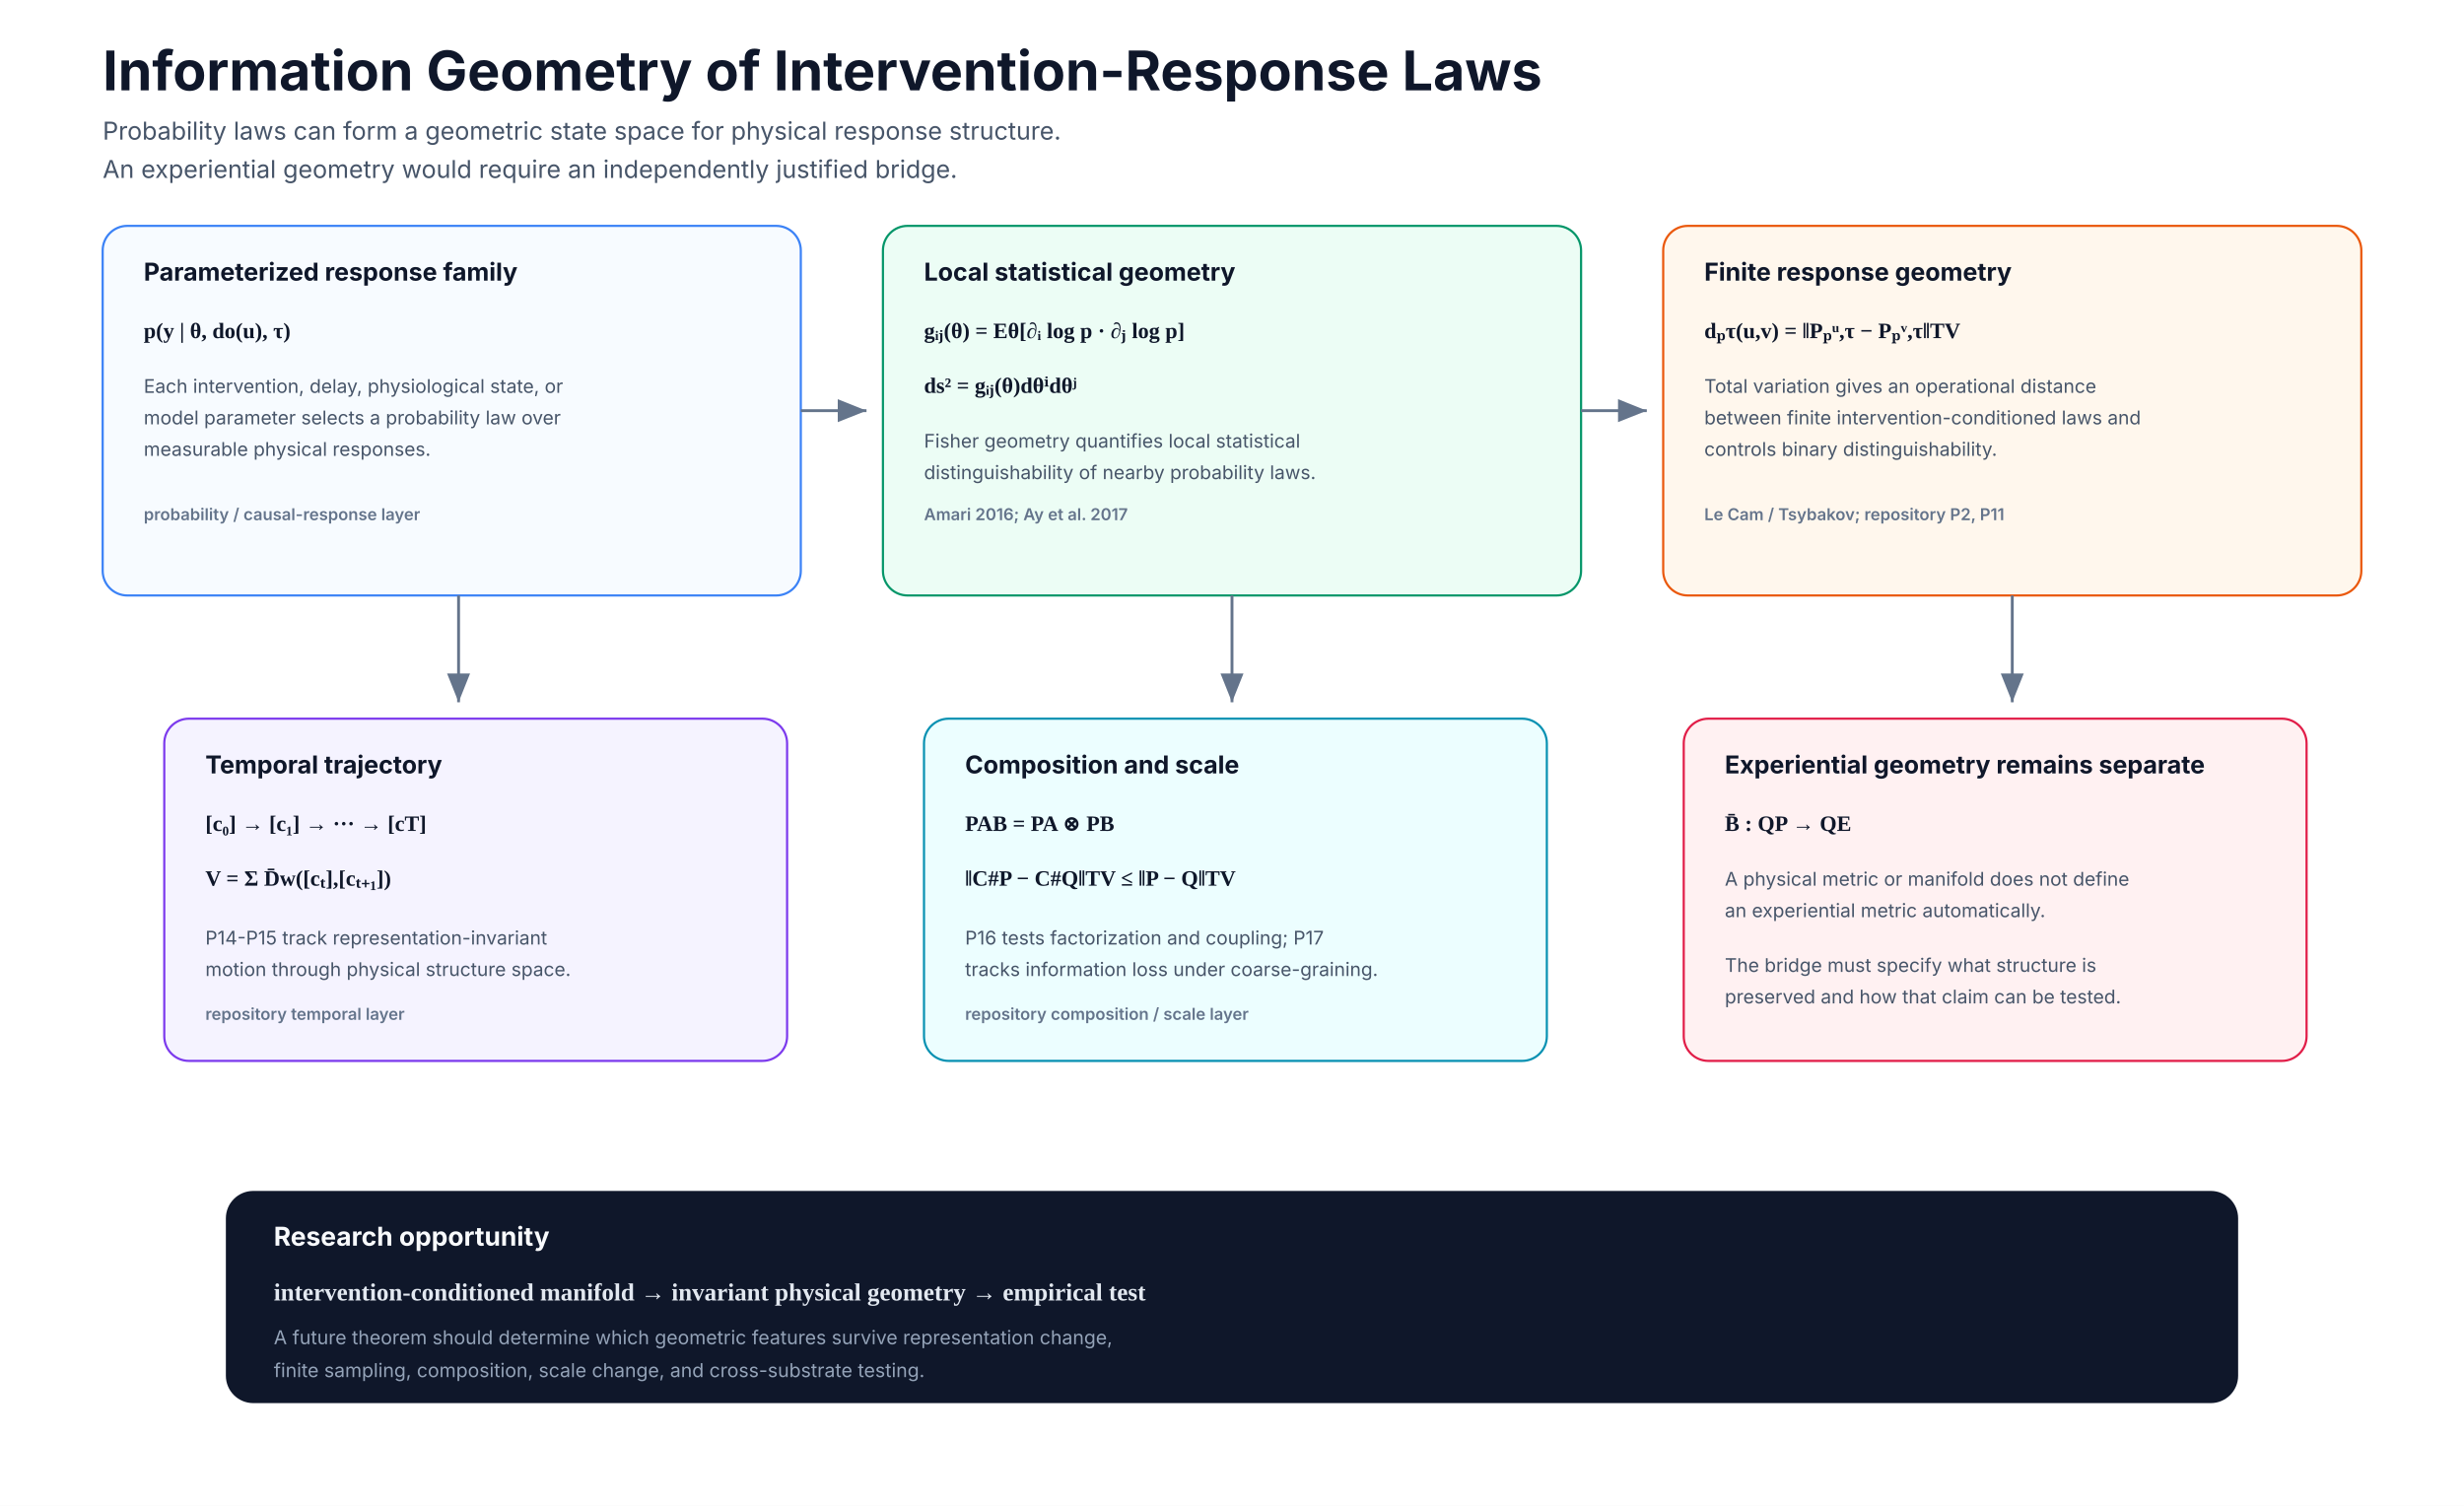
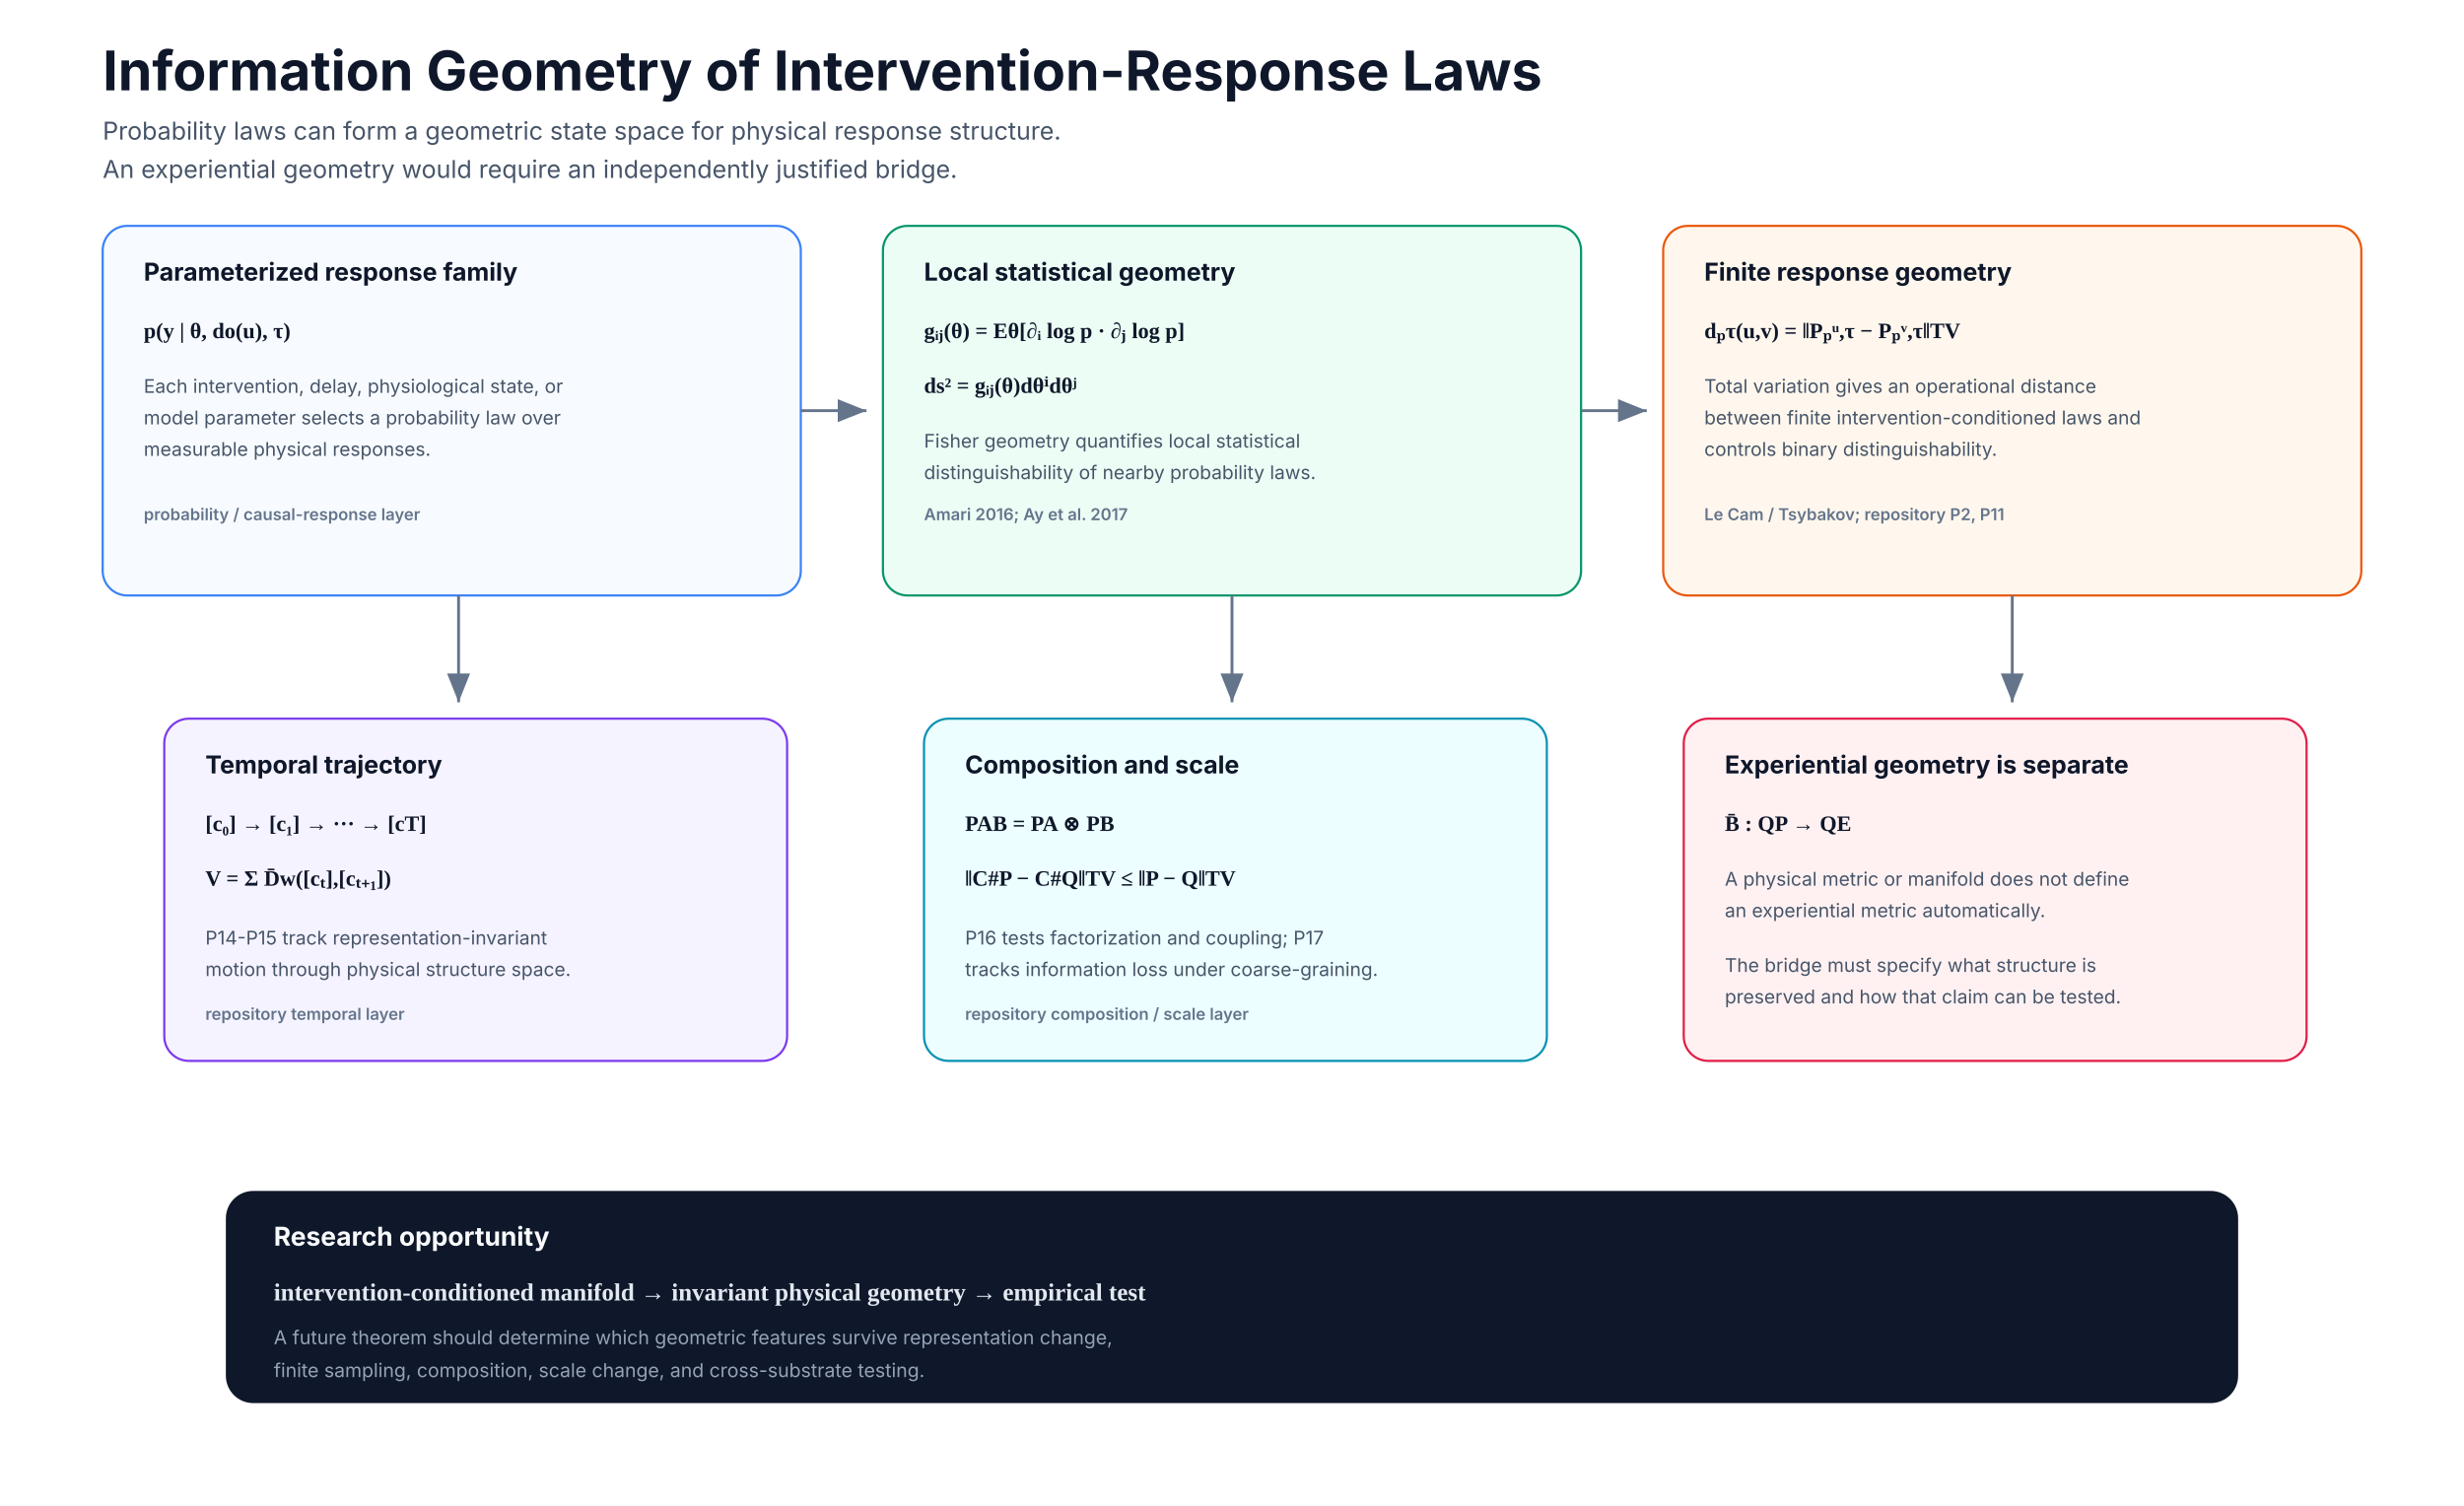
<svg xmlns="http://www.w3.org/2000/svg" width="1800" height="1100" viewBox="0 0 1800 1100" role="img" aria-labelledby="title desc">
  <defs>
    <marker id="arrow" markerWidth="12" markerHeight="12" refX="10" refY="4" orient="auto">
      <path d="M0 0 L0 8 L10 4 z" fill="#64748b" />
    </marker>
    <style>.title{font:700 40px Inter,Segoe UI,Arial,sans-serif;fill:#0f172a}.subtitle{font:400 18px Inter,Segoe UI,Arial,sans-serif;fill:#475569}.head{font:700 18px Inter,Segoe UI,Arial,sans-serif;fill:#0f172a}.body{font:400 13.8px Inter,Segoe UI,Arial,sans-serif;fill:#475569}.eq{font:600 16px Georgia,'Times New Roman',serif;fill:#0f172a}.cite{font:600 12px Inter,Segoe UI,Arial,sans-serif;fill:#64748b}.arrow{stroke:#64748b;stroke-width:2.1;fill:none;marker-end:url(#arrow)}</style>
  </defs>
  <rect width="1800" height="1100" fill="#ffffff" />
  <text x="75" y="66" class="title">Information Geometry of Intervention-Response Laws</text>
  <text x="75" y="102" class="subtitle">Probability laws can form a geometric state space for physical response structure.</text>
  <text x="75" y="130" class="subtitle">An experiential geometry would require an independently justified bridge.</text>
  <rect x="75" y="165" width="510" height="270" rx="18" fill="#f7fbff" stroke="#3b82f6" stroke-width="1.6" />
  <text x="105" y="205" class="head">Parameterized response family</text>
  <text x="105" y="247" class="eq">p(y | θ, do(u), τ)</text>
  <text x="105" y="287" class="body">Each intervention, delay, physiological state, or</text>
  <text x="105" y="310" class="body">model parameter selects a probability law over</text>
  <text x="105" y="333" class="body">measurable physical responses.</text>
  <text x="105" y="380" class="cite">probability / causal-response layer</text>
  <rect x="645" y="165" width="510" height="270" rx="18" fill="#ecfdf5" stroke="#059669" stroke-width="1.6" />
  <text x="675" y="205" class="head">Local statistical geometry</text>
  <text x="675" y="247" class="eq">gᵢⱼ(θ) = Eθ[∂ᵢ log p · ∂ⱼ log p]</text>
  <text x="675" y="287" class="eq">ds² = gᵢⱼ(θ)dθⁱdθʲ</text>
  <text x="675" y="327" class="body">Fisher geometry quantifies local statistical</text>
  <text x="675" y="350" class="body">distinguishability of nearby probability laws.</text>
  <text x="675" y="380" class="cite">Amari 2016; Ay et al. 2017</text>
  <rect x="1215" y="165" width="510" height="270" rx="18" fill="#fff7ed" stroke="#ea580c" stroke-width="1.6" />
  <text x="1245" y="205" class="head">Finite response geometry</text>
  <text x="1245" y="247" class="eq">dₚτ(u,v) = ‖Pₚᵘ,τ − Pₚᵛ,τ‖TV</text>
  <text x="1245" y="287" class="body">Total variation gives an operational distance</text>
  <text x="1245" y="310" class="body">between finite intervention-conditioned laws and</text>
  <text x="1245" y="333" class="body">controls binary distinguishability.</text>
  <text x="1245" y="380" class="cite">Le Cam / Tsybakov; repository P2, P11</text>
  <path class="arrow" d="M585 300 H633" />
  <path class="arrow" d="M1155 300 H1203" />
  <rect x="120" y="525" width="455" height="250" rx="18" fill="#f5f3ff" stroke="#7c3aed" stroke-width="1.6" />
  <text x="150" y="565" class="head">Temporal trajectory</text>
  <text x="150" y="607" class="eq">[c₀] → [c₁] → ··· → [cT]</text>
  <text x="150" y="647" class="eq">V = Σ D̄w([cₜ],[cₜ₊₁])</text>
  <text x="150" y="690" class="body">P14-P15 track representation-invariant</text>
  <text x="150" y="713" class="body">motion through physical structure space.</text>
  <text x="150" y="745" class="cite">repository temporal layer</text>
  <rect x="675" y="525" width="455" height="250" rx="18" fill="#ecfeff" stroke="#0891b2" stroke-width="1.6" />
  <text x="705" y="565" class="head">Composition and scale</text>
  <text x="705" y="607" class="eq">PAB = PA ⊗ PB</text>
  <text x="705" y="647" class="eq">‖C#P − C#Q‖TV ≤ ‖P − Q‖TV</text>
  <text x="705" y="690" class="body">P16 tests factorization and coupling; P17</text>
  <text x="705" y="713" class="body">tracks information loss under coarse-graining.</text>
  <text x="705" y="745" class="cite">repository composition / scale layer</text>
  <rect x="1230" y="525" width="455" height="250" rx="18" fill="#fff1f2" stroke="#e11d48" stroke-width="1.6" />
-   <text x="1260" y="565" class="head">Experiential geometry remains separate</text>
+   <text x="1260" y="565" class="head">Experiential geometry is separate</text>
  <text x="1260" y="607" class="eq">B̄ : QP → QE</text>
  <text x="1260" y="647" class="body">A physical metric or manifold does not define</text>
  <text x="1260" y="670" class="body">an experiential metric automatically.</text>
  <text x="1260" y="710" class="body">The bridge must specify what structure is</text>
  <text x="1260" y="733" class="body">preserved and how that claim can be tested.</text>
  <path class="arrow" d="M335 435 V513" />
  <path class="arrow" d="M900 435 V513" />
  <path class="arrow" d="M1470 435 V513" />
  <rect x="165" y="870" width="1470" height="155" rx="20" fill="#0f172a" />
  <text x="200" y="910" style="font:700 19px Inter,Segoe UI,Arial,sans-serif;fill:#f8fafc">Research opportunity</text>
  <text x="200" y="950" style="font:600 18px Georgia,'Times New Roman',serif;fill:#e2e8f0">intervention-conditioned manifold → invariant physical geometry → empirical test</text>
  <text x="200" y="982" style="font:400 14px Inter,Segoe UI,Arial,sans-serif;fill:#94a3b8">A future theorem should determine which geometric features survive representation change,</text>
  <text x="200" y="1006" style="font:400 14px Inter,Segoe UI,Arial,sans-serif;fill:#94a3b8">finite sampling, composition, scale change, and cross-substrate testing.</text>
</svg>
